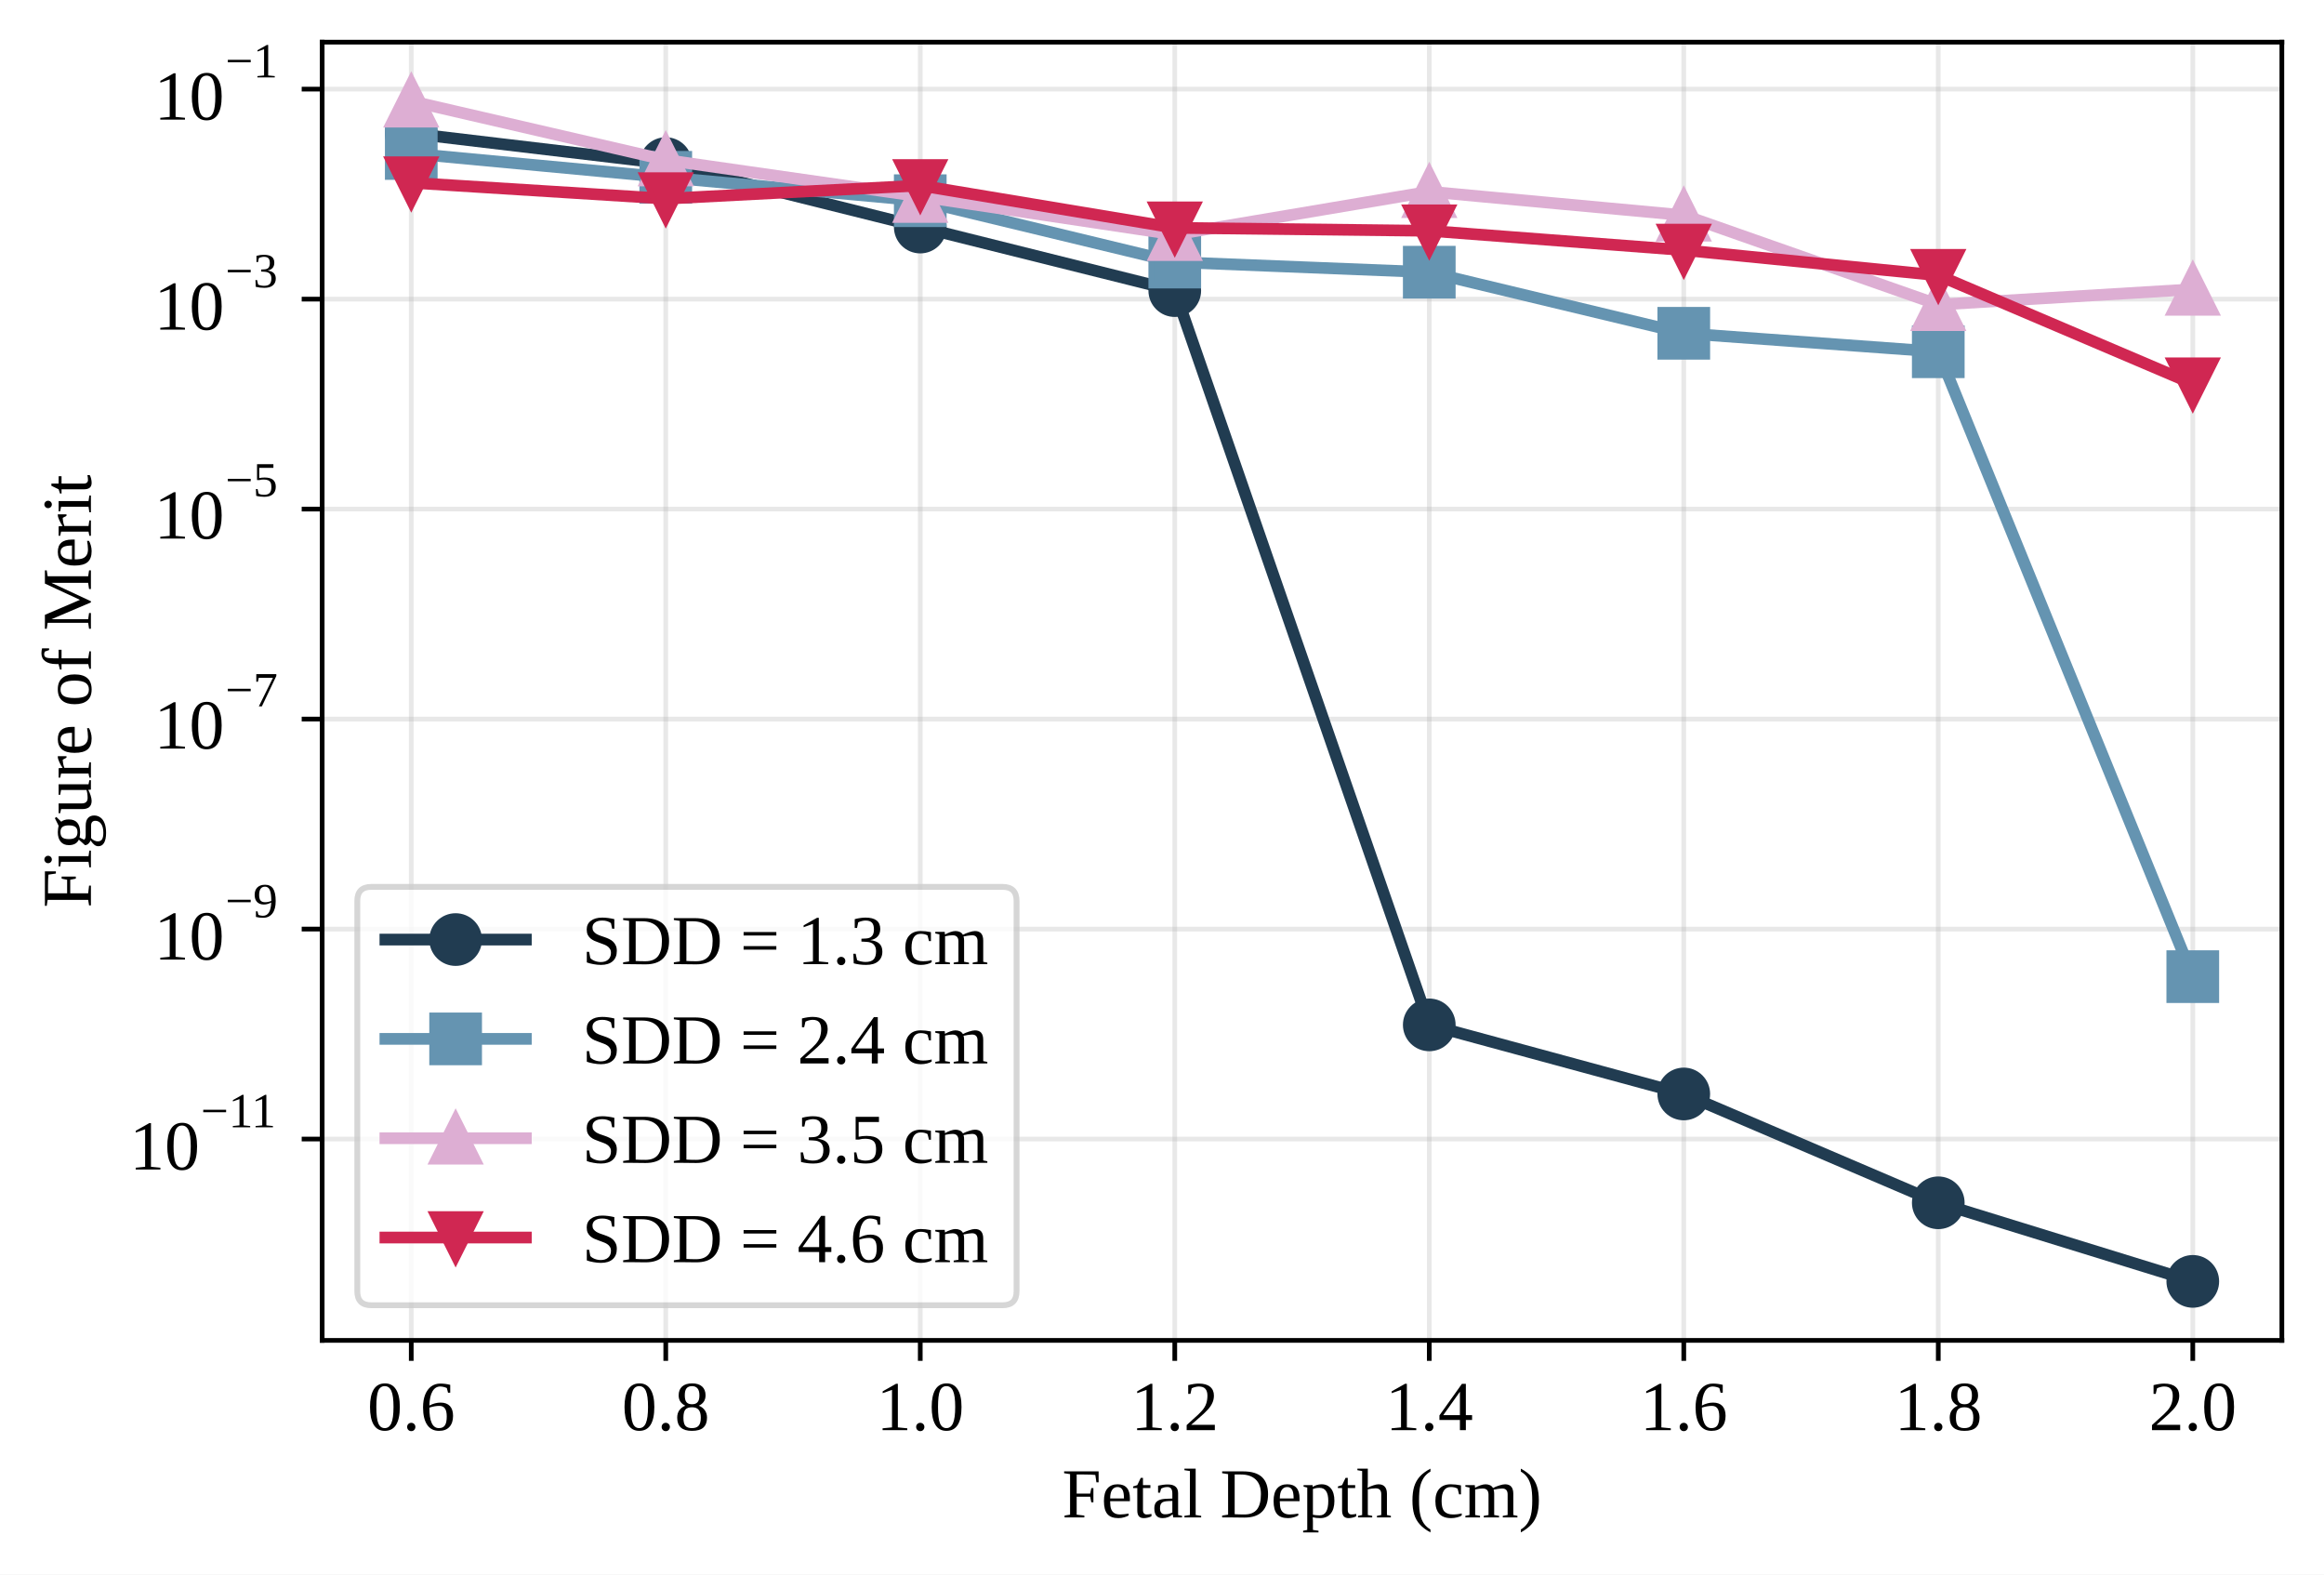
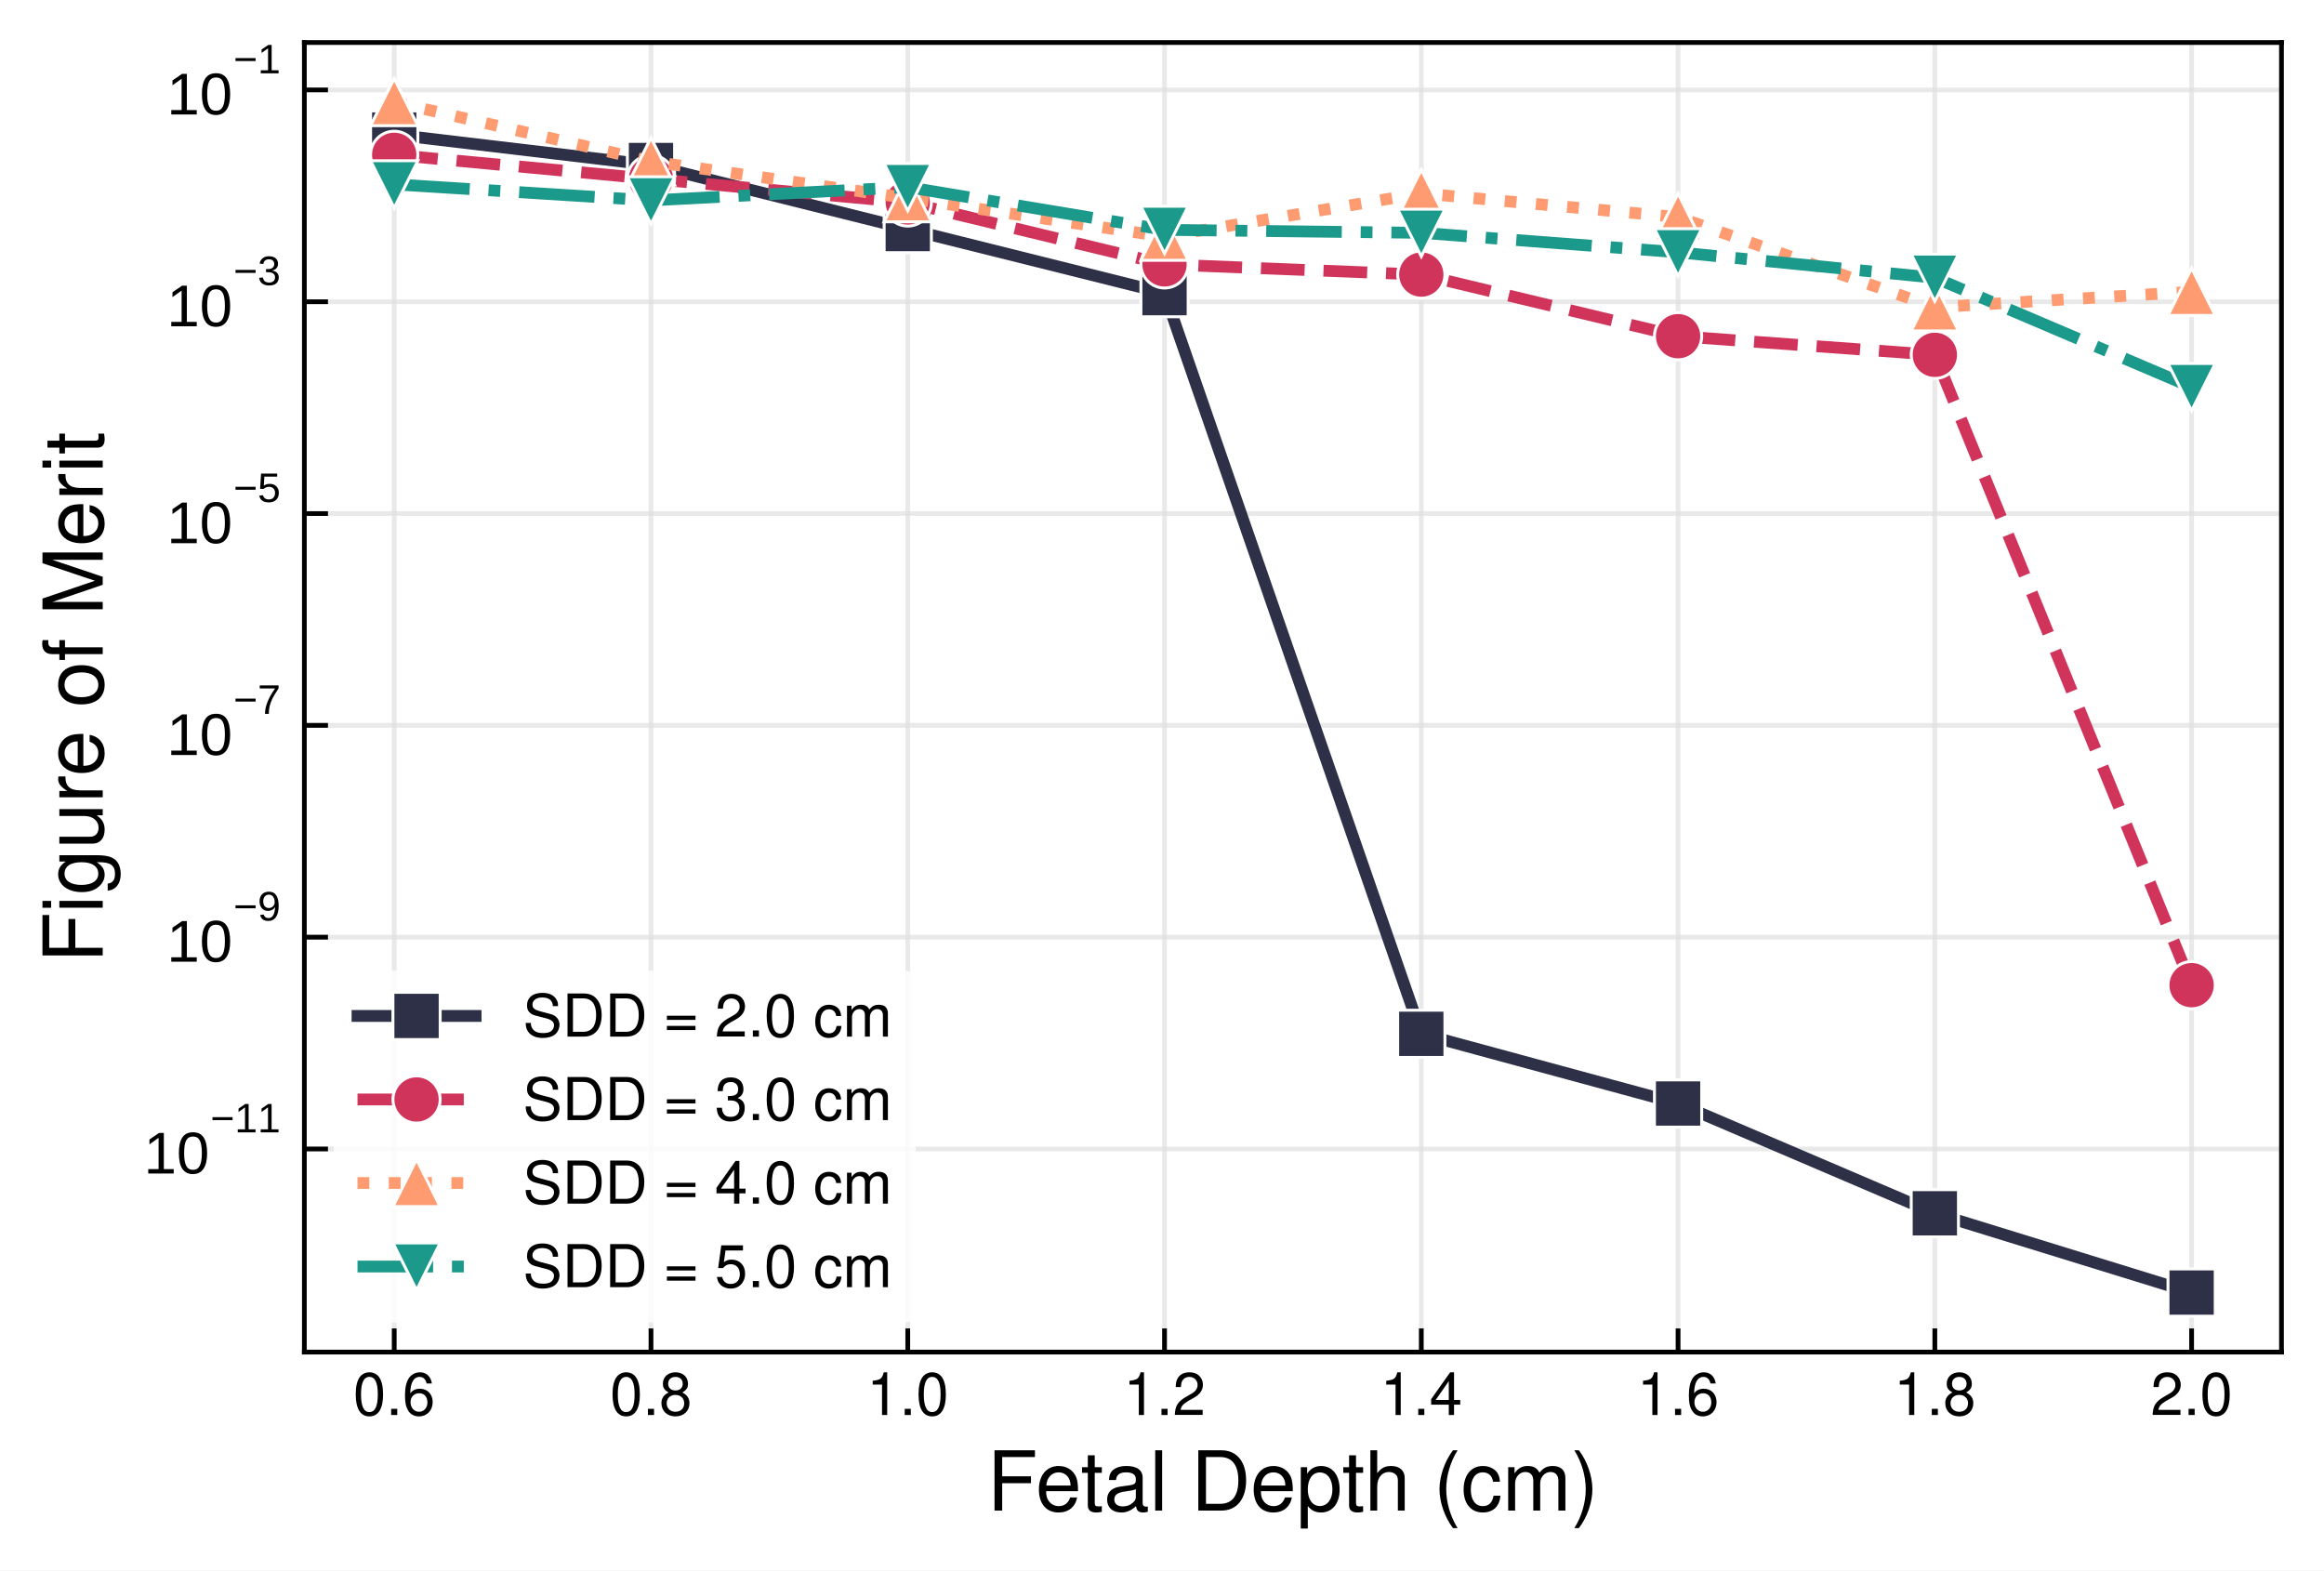
- <svg xmlns="http://www.w3.org/2000/svg" xmlns:xlink="http://www.w3.org/1999/xlink" width="397.042pt" height="268.959pt" viewBox="0 0 397.042 268.959" version="1.1">
+ <svg xmlns="http://www.w3.org/2000/svg" xmlns:xlink="http://www.w3.org/1999/xlink" width="393.538pt" height="265.943pt" viewBox="0 0 393.538 265.943" version="1.1">
  <defs>
    <style type="text/css">*{stroke-linejoin: round; stroke-linecap: butt}</style>
  </defs>
  <g id="figure_1">
    <g id="patch_1">
-       <path d="M 0 268.959  L 397.042 268.959  L 397.042 0  L 0 0  z " style="fill: #ffffff" />
+       <path d="M 0 265.943  L 393.538 265.943  L 393.538 0  L 0 0  z " style="fill: #ffffff" />
    </g>
    <g id="axes_1">
      <g id="patch_2">
-         <path d="M 55.042 228.96  L 389.842 228.96  L 389.842 7.2  L 55.042 7.2  z " style="fill: #ffffff" />
+         <path d="M 51.538 228.96  L 386.338 228.96  L 386.338 7.2  L 51.538 7.2  z " style="fill: #ffffff" />
      </g>
      <g id="matplotlib.axis_1">
        <g id="xtick_1">
          <g id="line2d_1">
-             <path d="M 70.26 228.96  L 70.26 7.2  " clip-path="url(#p969f9a0f66)" style="fill: none; stroke: #b0b0b0; stroke-opacity: 0.3; stroke-width: 0.8; stroke-linecap: square" />
+             <path d="M 66.756 228.96  L 66.756 7.2  " clip-path="url(#pfa3f3ec416)" style="fill: none; stroke: #e0e0e0; stroke-opacity: 0.7; stroke-width: 0.8; stroke-linecap: square" />
          </g>
          <g id="line2d_2">
            <defs>
-               <path id="mb016e4cf4a" d="M 0 0  L 0 3.5  " style="stroke: #000000; stroke-width: 0.8" />
+               <path id="mda65faa83a" d="M 0 0  L 0 -4  " style="stroke: #000000; stroke-width: 0.8" />
            </defs>
            <g>
-               <use xlink:href="#mb016e4cf4a" x="70.26" y="228.96" style="stroke: #000000; stroke-width: 0.8" />
+               <use xlink:href="#mda65faa83a" x="66.756" y="228.96" style="stroke: #000000; stroke-width: 0.8" />
            </g>
          </g>
          <g id="text_1">
-             <text style="font: 12px 'Times New Roman', 'Times', serif; text-anchor: middle" x="70.26" y="244.292" transform="rotate(-0 70.26006 244.2925)">0.6</text>
+             <text style="font-size: 10px; font-family: 'Helvetica', 'Arial', sans-serif; text-anchor: middle" x="66.756" y="239.618" transform="rotate(-0 66.75631 239.6178)">0.6</text>
          </g>
        </g>
        <g id="xtick_2">
          <g id="line2d_3">
-             <path d="M 113.741 228.96  L 113.741 7.2  " clip-path="url(#p969f9a0f66)" style="fill: none; stroke: #b0b0b0; stroke-opacity: 0.3; stroke-width: 0.8; stroke-linecap: square" />
+             <path d="M 110.237 228.96  L 110.237 7.2  " clip-path="url(#pfa3f3ec416)" style="fill: none; stroke: #e0e0e0; stroke-opacity: 0.7; stroke-width: 0.8; stroke-linecap: square" />
          </g>
          <g id="line2d_4">
            <g>
-               <use xlink:href="#mb016e4cf4a" x="113.741" y="228.96" style="stroke: #000000; stroke-width: 0.8" />
+               <use xlink:href="#mda65faa83a" x="110.237" y="228.96" style="stroke: #000000; stroke-width: 0.8" />
            </g>
          </g>
          <g id="text_2">
-             <text style="font: 12px 'Times New Roman', 'Times', serif; text-anchor: middle" x="113.741" y="244.292" transform="rotate(-0 113.7406 244.2925)">0.8</text>
+             <text style="font-size: 10px; font-family: 'Helvetica', 'Arial', sans-serif; text-anchor: middle" x="110.237" y="239.618" transform="rotate(-0 110.2368 239.6178)">0.8</text>
          </g>
        </g>
        <g id="xtick_3">
          <g id="line2d_5">
-             <path d="M 157.221 228.96  L 157.221 7.2  " clip-path="url(#p969f9a0f66)" style="fill: none; stroke: #b0b0b0; stroke-opacity: 0.3; stroke-width: 0.8; stroke-linecap: square" />
+             <path d="M 153.717 228.96  L 153.717 7.2  " clip-path="url(#pfa3f3ec416)" style="fill: none; stroke: #e0e0e0; stroke-opacity: 0.7; stroke-width: 0.8; stroke-linecap: square" />
          </g>
          <g id="line2d_6">
            <g>
-               <use xlink:href="#mb016e4cf4a" x="157.221" y="228.96" style="stroke: #000000; stroke-width: 0.8" />
+               <use xlink:href="#mda65faa83a" x="153.717" y="228.96" style="stroke: #000000; stroke-width: 0.8" />
            </g>
          </g>
          <g id="text_3">
-             <text style="font: 12px 'Times New Roman', 'Times', serif; text-anchor: middle" x="157.221" y="244.292" transform="rotate(-0 157.2211 244.2925)">1.0</text>
+             <text style="font-size: 10px; font-family: 'Helvetica', 'Arial', sans-serif; text-anchor: middle" x="153.717" y="239.618" transform="rotate(-0 153.7173 239.6178)">1.0</text>
          </g>
        </g>
        <g id="xtick_4">
          <g id="line2d_7">
-             <path d="M 200.702 228.96  L 200.702 7.2  " clip-path="url(#p969f9a0f66)" style="fill: none; stroke: #b0b0b0; stroke-opacity: 0.3; stroke-width: 0.8; stroke-linecap: square" />
+             <path d="M 197.198 228.96  L 197.198 7.2  " clip-path="url(#pfa3f3ec416)" style="fill: none; stroke: #e0e0e0; stroke-opacity: 0.7; stroke-width: 0.8; stroke-linecap: square" />
          </g>
          <g id="line2d_8">
            <g>
-               <use xlink:href="#mb016e4cf4a" x="200.702" y="228.96" style="stroke: #000000; stroke-width: 0.8" />
+               <use xlink:href="#mda65faa83a" x="197.198" y="228.96" style="stroke: #000000; stroke-width: 0.8" />
            </g>
          </g>
          <g id="text_4">
-             <text style="font: 12px 'Times New Roman', 'Times', serif; text-anchor: middle" x="200.702" y="244.292" transform="rotate(-0 200.7016 244.2925)">1.2</text>
+             <text style="font-size: 10px; font-family: 'Helvetica', 'Arial', sans-serif; text-anchor: middle" x="197.198" y="239.618" transform="rotate(-0 197.1979 239.6178)">1.2</text>
          </g>
        </g>
        <g id="xtick_5">
          <g id="line2d_9">
-             <path d="M 244.182 228.96  L 244.182 7.2  " clip-path="url(#p969f9a0f66)" style="fill: none; stroke: #b0b0b0; stroke-opacity: 0.3; stroke-width: 0.8; stroke-linecap: square" />
+             <path d="M 240.678 228.96  L 240.678 7.2  " clip-path="url(#pfa3f3ec416)" style="fill: none; stroke: #e0e0e0; stroke-opacity: 0.7; stroke-width: 0.8; stroke-linecap: square" />
          </g>
          <g id="line2d_10">
            <g>
-               <use xlink:href="#mb016e4cf4a" x="244.182" y="228.96" style="stroke: #000000; stroke-width: 0.8" />
+               <use xlink:href="#mda65faa83a" x="240.678" y="228.96" style="stroke: #000000; stroke-width: 0.8" />
            </g>
          </g>
          <g id="text_5">
-             <text style="font: 12px 'Times New Roman', 'Times', serif; text-anchor: middle" x="244.182" y="244.292" transform="rotate(-0 244.1821 244.2925)">1.4</text>
+             <text style="font-size: 10px; font-family: 'Helvetica', 'Arial', sans-serif; text-anchor: middle" x="240.678" y="239.618" transform="rotate(-0 240.6784 239.6178)">1.4</text>
          </g>
        </g>
        <g id="xtick_6">
          <g id="line2d_11">
-             <path d="M 287.663 228.96  L 287.663 7.2  " clip-path="url(#p969f9a0f66)" style="fill: none; stroke: #b0b0b0; stroke-opacity: 0.3; stroke-width: 0.8; stroke-linecap: square" />
+             <path d="M 284.159 228.96  L 284.159 7.2  " clip-path="url(#pfa3f3ec416)" style="fill: none; stroke: #e0e0e0; stroke-opacity: 0.7; stroke-width: 0.8; stroke-linecap: square" />
          </g>
          <g id="line2d_12">
            <g>
-               <use xlink:href="#mb016e4cf4a" x="287.663" y="228.96" style="stroke: #000000; stroke-width: 0.8" />
+               <use xlink:href="#mda65faa83a" x="284.159" y="228.96" style="stroke: #000000; stroke-width: 0.8" />
            </g>
          </g>
          <g id="text_6">
-             <text style="font: 12px 'Times New Roman', 'Times', serif; text-anchor: middle" x="287.663" y="244.292" transform="rotate(-0 287.6627 244.2925)">1.6</text>
+             <text style="font-size: 10px; font-family: 'Helvetica', 'Arial', sans-serif; text-anchor: middle" x="284.159" y="239.618" transform="rotate(-0 284.1589 239.6178)">1.6</text>
          </g>
        </g>
        <g id="xtick_7">
          <g id="line2d_13">
-             <path d="M 331.143 228.96  L 331.143 7.2  " clip-path="url(#p969f9a0f66)" style="fill: none; stroke: #b0b0b0; stroke-opacity: 0.3; stroke-width: 0.8; stroke-linecap: square" />
+             <path d="M 327.639 228.96  L 327.639 7.2  " clip-path="url(#pfa3f3ec416)" style="fill: none; stroke: #e0e0e0; stroke-opacity: 0.7; stroke-width: 0.8; stroke-linecap: square" />
          </g>
          <g id="line2d_14">
            <g>
-               <use xlink:href="#mb016e4cf4a" x="331.143" y="228.96" style="stroke: #000000; stroke-width: 0.8" />
+               <use xlink:href="#mda65faa83a" x="327.639" y="228.96" style="stroke: #000000; stroke-width: 0.8" />
            </g>
          </g>
          <g id="text_7">
-             <text style="font: 12px 'Times New Roman', 'Times', serif; text-anchor: middle" x="331.143" y="244.292" transform="rotate(-0 331.1432 244.2925)">1.8</text>
+             <text style="font-size: 10px; font-family: 'Helvetica', 'Arial', sans-serif; text-anchor: middle" x="327.639" y="239.618" transform="rotate(-0 327.6394 239.6178)">1.8</text>
          </g>
        </g>
        <g id="xtick_8">
          <g id="line2d_15">
-             <path d="M 374.624 228.96  L 374.624 7.2  " clip-path="url(#p969f9a0f66)" style="fill: none; stroke: #b0b0b0; stroke-opacity: 0.3; stroke-width: 0.8; stroke-linecap: square" />
+             <path d="M 371.12 228.96  L 371.12 7.2  " clip-path="url(#pfa3f3ec416)" style="fill: none; stroke: #e0e0e0; stroke-opacity: 0.7; stroke-width: 0.8; stroke-linecap: square" />
          </g>
          <g id="line2d_16">
            <g>
-               <use xlink:href="#mb016e4cf4a" x="374.624" y="228.96" style="stroke: #000000; stroke-width: 0.8" />
+               <use xlink:href="#mda65faa83a" x="371.12" y="228.96" style="stroke: #000000; stroke-width: 0.8" />
            </g>
          </g>
          <g id="text_8">
-             <text style="font: 12px 'Times New Roman', 'Times', serif; text-anchor: middle" x="374.624" y="244.292" transform="rotate(-0 374.6237 244.2925)">2.0</text>
+             <text style="font-size: 10px; font-family: 'Helvetica', 'Arial', sans-serif; text-anchor: middle" x="371.12" y="239.618" transform="rotate(-0 371.1199 239.6178)">2.0</text>
          </g>
        </g>
        <g id="text_9">
-           <text style="font: 12px 'Times New Roman', 'Times', serif; text-anchor: middle" x="222.442" y="259.192" transform="rotate(-0 222.4419 259.1919)">Fetal Depth (cm)</text>
+           <text style="font-size: 14px; font-family: 'Helvetica', 'Arial', sans-serif; text-anchor: middle" x="218.938" y="255.797" transform="rotate(-0 218.9381 255.7969)">Fetal Depth (cm)</text>
        </g>
      </g>
      <g id="matplotlib.axis_2">
        <g id="ytick_1">
          <g id="line2d_17">
-             <path d="M 55.042 194.568  L 389.842 194.568  " clip-path="url(#p969f9a0f66)" style="fill: none; stroke: #b0b0b0; stroke-opacity: 0.3; stroke-width: 0.8; stroke-linecap: square" />
+             <path d="M 51.538 194.568  L 386.338 194.568  " clip-path="url(#pfa3f3ec416)" style="fill: none; stroke: #e0e0e0; stroke-opacity: 0.7; stroke-width: 0.8; stroke-linecap: square" />
          </g>
          <g id="line2d_18">
            <defs>
-               <path id="m7718097df9" d="M 0 0  L -3.5 0  " style="stroke: #000000; stroke-width: 0.8" />
+               <path id="m0f5ab9239b" d="M 0 0  L 4 0  " style="stroke: #000000; stroke-width: 0.8" />
            </defs>
            <g>
-               <use xlink:href="#m7718097df9" x="55.042" y="194.568" style="stroke: #000000; stroke-width: 0.8" />
+               <use xlink:href="#m0f5ab9239b" x="51.538" y="194.568" style="stroke: #000000; stroke-width: 0.8" />
            </g>
          </g>
          <g id="text_10">
-             <g transform="translate(22.12187 199.885)">
-               <text>
-                 <tspan style="font: 12px 'Times New Roman'" x="0 6" y="-0.11">10</tspan>
-                 <tspan style="font: 8.4px 'Times New Roman'" x="12.18 16.918 21.118" y="-7.323">−11</tspan>
+             <g transform="translate(24.33813 199.7247)">
+               <text>
+                 <tspan x="0" y="-0.999" style="font-size: 10px; font-family: 'Arial'">1</tspan>
+                 <tspan x="5.562" y="-0.999" style="font-size: 10px; font-family: 'Arial'">0</tspan>
+                 <tspan x="11.297" y="-7.969" style="font-size: 7px; font-family: 'Arial'">−</tspan>
+                 <tspan x="15.385" y="-7.969" style="font-size: 7px; font-family: 'Arial'">1</tspan>
+                 <tspan x="19.278" y="-7.969" style="font-size: 7px; font-family: 'Arial'">1</tspan>
              </text>
            </g>
          </g>
        </g>
        <g id="ytick_2">
          <g id="line2d_19">
-             <path d="M 55.042 158.7  L 389.842 158.7  " clip-path="url(#p969f9a0f66)" style="fill: none; stroke: #b0b0b0; stroke-opacity: 0.3; stroke-width: 0.8; stroke-linecap: square" />
+             <path d="M 51.538 158.7  L 386.338 158.7  " clip-path="url(#pfa3f3ec416)" style="fill: none; stroke: #e0e0e0; stroke-opacity: 0.7; stroke-width: 0.8; stroke-linecap: square" />
          </g>
          <g id="line2d_20">
            <g>
-               <use xlink:href="#m7718097df9" x="55.042" y="158.7" style="stroke: #000000; stroke-width: 0.8" />
+               <use xlink:href="#m0f5ab9239b" x="51.538" y="158.7" style="stroke: #000000; stroke-width: 0.8" />
            </g>
          </g>
          <g id="text_11">
-             <g transform="translate(26.32187 164.0169)">
-               <text>
-                 <tspan style="font: 12px 'Times New Roman'" x="0 6" y="-0.11">10</tspan>
-                 <tspan style="font: 8.4px 'Times New Roman'" x="12.18 16.918" y="-7.323">−9</tspan>
+             <g transform="translate(28.23813 163.8566)">
+               <text>
+                 <tspan x="0" y="-0.999" style="font-size: 10px; font-family: 'Arial'">1</tspan>
+                 <tspan x="5.562" y="-0.999" style="font-size: 10px; font-family: 'Arial'">0</tspan>
+                 <tspan x="11.297" y="-7.969" style="font-size: 7px; font-family: 'Arial'">−</tspan>
+                 <tspan x="15.385" y="-7.969" style="font-size: 7px; font-family: 'Arial'">9</tspan>
              </text>
            </g>
          </g>
        </g>
        <g id="ytick_3">
          <g id="line2d_21">
-             <path d="M 55.042 122.832  L 389.842 122.832  " clip-path="url(#p969f9a0f66)" style="fill: none; stroke: #b0b0b0; stroke-opacity: 0.3; stroke-width: 0.8; stroke-linecap: square" />
+             <path d="M 51.538 122.832  L 386.338 122.832  " clip-path="url(#pfa3f3ec416)" style="fill: none; stroke: #e0e0e0; stroke-opacity: 0.7; stroke-width: 0.8; stroke-linecap: square" />
          </g>
          <g id="line2d_22">
            <g>
-               <use xlink:href="#m7718097df9" x="55.042" y="122.832" style="stroke: #000000; stroke-width: 0.8" />
+               <use xlink:href="#m0f5ab9239b" x="51.538" y="122.832" style="stroke: #000000; stroke-width: 0.8" />
            </g>
          </g>
          <g id="text_12">
-             <g transform="translate(26.32187 128.0888)">
-               <text>
-                 <tspan style="font: 12px 'Times New Roman'" x="0 6" y="-0.219">10</tspan>
-                 <tspan style="font: 8.4px 'Times New Roman'" x="12.18 16.918" y="-7.433">−7</tspan>
+             <g transform="translate(28.23813 127.9385)">
+               <text>
+                 <tspan x="0" y="-0.087" style="font-size: 10px; font-family: 'Arial'">1</tspan>
+                 <tspan x="5.562" y="-0.087" style="font-size: 10px; font-family: 'Arial'">0</tspan>
+                 <tspan x="11.297" y="-7.056" style="font-size: 7px; font-family: 'Arial'">−</tspan>
+                 <tspan x="15.385" y="-7.056" style="font-size: 7px; font-family: 'Arial'">7</tspan>
              </text>
            </g>
          </g>
        </g>
        <g id="ytick_4">
          <g id="line2d_23">
-             <path d="M 55.042 86.964  L 389.842 86.964  " clip-path="url(#p969f9a0f66)" style="fill: none; stroke: #b0b0b0; stroke-opacity: 0.3; stroke-width: 0.8; stroke-linecap: square" />
+             <path d="M 51.538 86.964  L 386.338 86.964  " clip-path="url(#pfa3f3ec416)" style="fill: none; stroke: #e0e0e0; stroke-opacity: 0.7; stroke-width: 0.8; stroke-linecap: square" />
          </g>
          <g id="line2d_24">
            <g>
-               <use xlink:href="#m7718097df9" x="55.042" y="86.964" style="stroke: #000000; stroke-width: 0.8" />
+               <use xlink:href="#m0f5ab9239b" x="51.538" y="86.964" style="stroke: #000000; stroke-width: 0.8" />
            </g>
          </g>
          <g id="text_13">
-             <g transform="translate(26.32187 92.22075)">
-               <text>
-                 <tspan style="font: 12px 'Times New Roman'" x="0 6" y="-0.219">10</tspan>
-                 <tspan style="font: 8.4px 'Times New Roman'" x="12.18 16.918" y="-7.433">−5</tspan>
+             <g transform="translate(28.23813 92.07044)">
+               <text>
+                 <tspan x="0" y="-0.087" style="font-size: 10px; font-family: 'Arial'">1</tspan>
+                 <tspan x="5.562" y="-0.087" style="font-size: 10px; font-family: 'Arial'">0</tspan>
+                 <tspan x="11.297" y="-7.056" style="font-size: 7px; font-family: 'Arial'">−</tspan>
+                 <tspan x="15.385" y="-7.056" style="font-size: 7px; font-family: 'Arial'">5</tspan>
              </text>
            </g>
          </g>
        </g>
        <g id="ytick_5">
          <g id="line2d_25">
-             <path d="M 55.042 51.096  L 389.842 51.096  " clip-path="url(#p969f9a0f66)" style="fill: none; stroke: #b0b0b0; stroke-opacity: 0.3; stroke-width: 0.8; stroke-linecap: square" />
+             <path d="M 51.538 51.096  L 386.338 51.096  " clip-path="url(#pfa3f3ec416)" style="fill: none; stroke: #e0e0e0; stroke-opacity: 0.7; stroke-width: 0.8; stroke-linecap: square" />
          </g>
          <g id="line2d_26">
            <g>
-               <use xlink:href="#m7718097df9" x="55.042" y="51.096" style="stroke: #000000; stroke-width: 0.8" />
+               <use xlink:href="#m0f5ab9239b" x="51.538" y="51.096" style="stroke: #000000; stroke-width: 0.8" />
            </g>
          </g>
          <g id="text_14">
-             <g transform="translate(26.32187 56.41268)">
-               <text>
-                 <tspan style="font: 12px 'Times New Roman'" x="0 6" y="-0.11">10</tspan>
-                 <tspan style="font: 8.4px 'Times New Roman'" x="12.18 16.918" y="-7.323">−3</tspan>
+             <g transform="translate(28.23813 56.25236)">
+               <text>
+                 <tspan x="0" y="-0.999" style="font-size: 10px; font-family: 'Arial'">1</tspan>
+                 <tspan x="5.562" y="-0.999" style="font-size: 10px; font-family: 'Arial'">0</tspan>
+                 <tspan x="11.297" y="-7.969" style="font-size: 7px; font-family: 'Arial'">−</tspan>
+                 <tspan x="15.385" y="-7.969" style="font-size: 7px; font-family: 'Arial'">3</tspan>
              </text>
            </g>
          </g>
        </g>
        <g id="ytick_6">
          <g id="line2d_27">
-             <path d="M 55.042 15.228  L 389.842 15.228  " clip-path="url(#p969f9a0f66)" style="fill: none; stroke: #b0b0b0; stroke-opacity: 0.3; stroke-width: 0.8; stroke-linecap: square" />
+             <path d="M 51.538 15.228  L 386.338 15.228  " clip-path="url(#pfa3f3ec416)" style="fill: none; stroke: #e0e0e0; stroke-opacity: 0.7; stroke-width: 0.8; stroke-linecap: square" />
          </g>
          <g id="line2d_28">
            <g>
-               <use xlink:href="#m7718097df9" x="55.042" y="15.228" style="stroke: #000000; stroke-width: 0.8" />
+               <use xlink:href="#m0f5ab9239b" x="51.538" y="15.228" style="stroke: #000000; stroke-width: 0.8" />
            </g>
          </g>
          <g id="text_15">
-             <g transform="translate(26.32187 20.5446)">
-               <text>
-                 <tspan style="font: 12px 'Times New Roman'" x="0 6" y="-0.11">10</tspan>
-                 <tspan style="font: 8.4px 'Times New Roman'" x="12.18 16.918" y="-7.323">−1</tspan>
+             <g transform="translate(28.23813 20.38429)">
+               <text>
+                 <tspan x="0" y="-0.999" style="font-size: 10px; font-family: 'Arial'">1</tspan>
+                 <tspan x="5.562" y="-0.999" style="font-size: 10px; font-family: 'Arial'">0</tspan>
+                 <tspan x="11.297" y="-7.969" style="font-size: 7px; font-family: 'Arial'">−</tspan>
+                 <tspan x="15.385" y="-7.969" style="font-size: 7px; font-family: 'Arial'">1</tspan>
              </text>
            </g>
          </g>
        </g>
        <g id="text_16">
-           <text style="font: 12px 'Times New Roman', 'Times', serif; text-anchor: middle" x="15.533" y="118.08" transform="rotate(-90 15.5325 118.08)">Figure of Merit</text>
+           <text style="font-size: 14px; font-family: 'Helvetica', 'Arial', sans-serif; text-anchor: middle" x="17.392" y="118.08" transform="rotate(-90 17.39156 118.08)">Figure of Merit</text>
        </g>
      </g>
      <g id="line2d_29">
-         <path d="M 70.26 22.783  L 113.741 27.944  L 157.221 38.786  L 200.702 49.641  L 244.182 175.067  L 287.663 186.867  L 331.143 205.458  L 374.624 218.88  " clip-path="url(#p969f9a0f66)" style="fill: none; stroke: #213c51; stroke-width: 2; stroke-linecap: square" />
+         <path d="M 66.756 22.783  L 110.237 27.944  L 153.717 38.786  L 197.198 49.641  L 240.678 175.067  L 284.159 186.867  L 327.639 205.458  L 371.12 218.88  " clip-path="url(#pfa3f3ec416)" style="fill: none; stroke: #2d3047; stroke-width: 2; stroke-linecap: square" />
        <defs>
-           <path id="m655358a8ea" d="M 0 4  C 1.061 4 2.078 3.579 2.828 2.828  C 3.579 2.078 4 1.061 4 0  C 4 -1.061 3.579 -2.078 2.828 -2.828  C 2.078 -3.579 1.061 -4 0 -4  C -1.061 -4 -2.078 -3.579 -2.828 -2.828  C -3.579 -2.078 -4 -1.061 -4 0  C -4 1.061 -3.579 2.078 -2.828 2.828  C -2.078 3.579 -1.061 4 0 4  z " style="stroke: #213c51" />
+           <path id="m61223ae7d2" d="M -4 4  L 4 4  L 4 -4  L -4 -4  z " style="stroke: #ffffff; stroke-width: 0.5; stroke-linejoin: miter" />
        </defs>
-         <g clip-path="url(#p969f9a0f66)">
-           <use xlink:href="#m655358a8ea" x="70.26" y="22.783" style="fill: #213c51; stroke: #213c51" />
-           <use xlink:href="#m655358a8ea" x="113.741" y="27.944" style="fill: #213c51; stroke: #213c51" />
-           <use xlink:href="#m655358a8ea" x="157.221" y="38.786" style="fill: #213c51; stroke: #213c51" />
-           <use xlink:href="#m655358a8ea" x="200.702" y="49.641" style="fill: #213c51; stroke: #213c51" />
-           <use xlink:href="#m655358a8ea" x="244.182" y="175.067" style="fill: #213c51; stroke: #213c51" />
-           <use xlink:href="#m655358a8ea" x="287.663" y="186.867" style="fill: #213c51; stroke: #213c51" />
-           <use xlink:href="#m655358a8ea" x="331.143" y="205.458" style="fill: #213c51; stroke: #213c51" />
-           <use xlink:href="#m655358a8ea" x="374.624" y="218.88" style="fill: #213c51; stroke: #213c51" />
+         <g clip-path="url(#pfa3f3ec416)">
+           <use xlink:href="#m61223ae7d2" x="66.756" y="22.783" style="fill: #2d3047; stroke: #ffffff; stroke-width: 0.5; stroke-linejoin: miter" />
+           <use xlink:href="#m61223ae7d2" x="110.237" y="27.944" style="fill: #2d3047; stroke: #ffffff; stroke-width: 0.5; stroke-linejoin: miter" />
+           <use xlink:href="#m61223ae7d2" x="153.717" y="38.786" style="fill: #2d3047; stroke: #ffffff; stroke-width: 0.5; stroke-linejoin: miter" />
+           <use xlink:href="#m61223ae7d2" x="197.198" y="49.641" style="fill: #2d3047; stroke: #ffffff; stroke-width: 0.5; stroke-linejoin: miter" />
+           <use xlink:href="#m61223ae7d2" x="240.678" y="175.067" style="fill: #2d3047; stroke: #ffffff; stroke-width: 0.5; stroke-linejoin: miter" />
+           <use xlink:href="#m61223ae7d2" x="284.159" y="186.867" style="fill: #2d3047; stroke: #ffffff; stroke-width: 0.5; stroke-linejoin: miter" />
+           <use xlink:href="#m61223ae7d2" x="327.639" y="205.458" style="fill: #2d3047; stroke: #ffffff; stroke-width: 0.5; stroke-linejoin: miter" />
+           <use xlink:href="#m61223ae7d2" x="371.12" y="218.88" style="fill: #2d3047; stroke: #ffffff; stroke-width: 0.5; stroke-linejoin: miter" />
        </g>
      </g>
      <g id="line2d_30">
-         <path d="M 70.26 26.22  L 113.741 30.288  L 157.221 34.283  L 200.702 44.771  L 244.182 46.498  L 287.663 56.931  L 331.143 60.085  L 374.624 166.827  " clip-path="url(#p969f9a0f66)" style="fill: none; stroke: #6594b1; stroke-width: 2; stroke-linecap: square" />
+         <path d="M 66.756 26.22  L 110.237 30.288  L 153.717 34.283  L 197.198 44.771  L 240.678 46.498  L 284.159 56.931  L 327.639 60.085  L 371.12 166.827  " clip-path="url(#pfa3f3ec416)" style="fill: none; stroke-dasharray: 7.4,3.2; stroke-dashoffset: 0; stroke: #d1345b; stroke-width: 2" />
        <defs>
-           <path id="mc6331475b1" d="M -4 4  L 4 4  L 4 -4  L -4 -4  z " style="stroke: #6594b1; stroke-linejoin: miter" />
+           <path id="m4236be1171" d="M 0 4  C 1.061 4 2.078 3.579 2.828 2.828  C 3.579 2.078 4 1.061 4 0  C 4 -1.061 3.579 -2.078 2.828 -2.828  C 2.078 -3.579 1.061 -4 0 -4  C -1.061 -4 -2.078 -3.579 -2.828 -2.828  C -3.579 -2.078 -4 -1.061 -4 0  C -4 1.061 -3.579 2.078 -2.828 2.828  C -2.078 3.579 -1.061 4 0 4  z " style="stroke: #ffffff; stroke-width: 0.5" />
        </defs>
-         <g clip-path="url(#p969f9a0f66)">
-           <use xlink:href="#mc6331475b1" x="70.26" y="26.22" style="fill: #6594b1; stroke: #6594b1; stroke-linejoin: miter" />
-           <use xlink:href="#mc6331475b1" x="113.741" y="30.288" style="fill: #6594b1; stroke: #6594b1; stroke-linejoin: miter" />
-           <use xlink:href="#mc6331475b1" x="157.221" y="34.283" style="fill: #6594b1; stroke: #6594b1; stroke-linejoin: miter" />
-           <use xlink:href="#mc6331475b1" x="200.702" y="44.771" style="fill: #6594b1; stroke: #6594b1; stroke-linejoin: miter" />
-           <use xlink:href="#mc6331475b1" x="244.182" y="46.498" style="fill: #6594b1; stroke: #6594b1; stroke-linejoin: miter" />
-           <use xlink:href="#mc6331475b1" x="287.663" y="56.931" style="fill: #6594b1; stroke: #6594b1; stroke-linejoin: miter" />
-           <use xlink:href="#mc6331475b1" x="331.143" y="60.085" style="fill: #6594b1; stroke: #6594b1; stroke-linejoin: miter" />
-           <use xlink:href="#mc6331475b1" x="374.624" y="166.827" style="fill: #6594b1; stroke: #6594b1; stroke-linejoin: miter" />
+         <g clip-path="url(#pfa3f3ec416)">
+           <use xlink:href="#m4236be1171" x="66.756" y="26.22" style="fill: #d1345b; stroke: #ffffff; stroke-width: 0.5" />
+           <use xlink:href="#m4236be1171" x="110.237" y="30.288" style="fill: #d1345b; stroke: #ffffff; stroke-width: 0.5" />
+           <use xlink:href="#m4236be1171" x="153.717" y="34.283" style="fill: #d1345b; stroke: #ffffff; stroke-width: 0.5" />
+           <use xlink:href="#m4236be1171" x="197.198" y="44.771" style="fill: #d1345b; stroke: #ffffff; stroke-width: 0.5" />
+           <use xlink:href="#m4236be1171" x="240.678" y="46.498" style="fill: #d1345b; stroke: #ffffff; stroke-width: 0.5" />
+           <use xlink:href="#m4236be1171" x="284.159" y="56.931" style="fill: #d1345b; stroke: #ffffff; stroke-width: 0.5" />
+           <use xlink:href="#m4236be1171" x="327.639" y="60.085" style="fill: #d1345b; stroke: #ffffff; stroke-width: 0.5" />
+           <use xlink:href="#m4236be1171" x="371.12" y="166.827" style="fill: #d1345b; stroke: #ffffff; stroke-width: 0.5" />
        </g>
      </g>
      <g id="line2d_31">
-         <path d="M 70.26 17.28  L 113.741 27.327  L 157.221 33.559  L 200.702 40.073  L 244.182 32.739  L 287.663 36.764  L 331.143 52.036  L 374.624 49.418  " clip-path="url(#p969f9a0f66)" style="fill: none; stroke: #ddaed3; stroke-width: 2; stroke-linecap: square" />
+         <path d="M 66.756 17.28  L 110.237 27.327  L 153.717 33.559  L 197.198 40.073  L 240.678 32.739  L 284.159 36.764  L 327.639 52.036  L 371.12 49.418  " clip-path="url(#pfa3f3ec416)" style="fill: none; stroke-dasharray: 2,3.3; stroke-dashoffset: 0; stroke: #ff9b71; stroke-width: 2" />
        <defs>
-           <path id="m86c8742902" d="M 0 -4  L -4 4  L 4 4  z " style="stroke: #ddaed3; stroke-linejoin: miter" />
+           <path id="md4d7951794" d="M 0 -4  L -4 4  L 4 4  z " style="stroke: #ffffff; stroke-width: 0.5; stroke-linejoin: miter" />
        </defs>
-         <g clip-path="url(#p969f9a0f66)">
-           <use xlink:href="#m86c8742902" x="70.26" y="17.28" style="fill: #ddaed3; stroke: #ddaed3; stroke-linejoin: miter" />
-           <use xlink:href="#m86c8742902" x="113.741" y="27.327" style="fill: #ddaed3; stroke: #ddaed3; stroke-linejoin: miter" />
-           <use xlink:href="#m86c8742902" x="157.221" y="33.559" style="fill: #ddaed3; stroke: #ddaed3; stroke-linejoin: miter" />
-           <use xlink:href="#m86c8742902" x="200.702" y="40.073" style="fill: #ddaed3; stroke: #ddaed3; stroke-linejoin: miter" />
-           <use xlink:href="#m86c8742902" x="244.182" y="32.739" style="fill: #ddaed3; stroke: #ddaed3; stroke-linejoin: miter" />
-           <use xlink:href="#m86c8742902" x="287.663" y="36.764" style="fill: #ddaed3; stroke: #ddaed3; stroke-linejoin: miter" />
-           <use xlink:href="#m86c8742902" x="331.143" y="52.036" style="fill: #ddaed3; stroke: #ddaed3; stroke-linejoin: miter" />
-           <use xlink:href="#m86c8742902" x="374.624" y="49.418" style="fill: #ddaed3; stroke: #ddaed3; stroke-linejoin: miter" />
+         <g clip-path="url(#pfa3f3ec416)">
+           <use xlink:href="#md4d7951794" x="66.756" y="17.28" style="fill: #ff9b71; stroke: #ffffff; stroke-width: 0.5; stroke-linejoin: miter" />
+           <use xlink:href="#md4d7951794" x="110.237" y="27.327" style="fill: #ff9b71; stroke: #ffffff; stroke-width: 0.5; stroke-linejoin: miter" />
+           <use xlink:href="#md4d7951794" x="153.717" y="33.559" style="fill: #ff9b71; stroke: #ffffff; stroke-width: 0.5; stroke-linejoin: miter" />
+           <use xlink:href="#md4d7951794" x="197.198" y="40.073" style="fill: #ff9b71; stroke: #ffffff; stroke-width: 0.5; stroke-linejoin: miter" />
+           <use xlink:href="#md4d7951794" x="240.678" y="32.739" style="fill: #ff9b71; stroke: #ffffff; stroke-width: 0.5; stroke-linejoin: miter" />
+           <use xlink:href="#md4d7951794" x="284.159" y="36.764" style="fill: #ff9b71; stroke: #ffffff; stroke-width: 0.5; stroke-linejoin: miter" />
+           <use xlink:href="#md4d7951794" x="327.639" y="52.036" style="fill: #ff9b71; stroke: #ffffff; stroke-width: 0.5; stroke-linejoin: miter" />
+           <use xlink:href="#md4d7951794" x="371.12" y="49.418" style="fill: #ff9b71; stroke: #ffffff; stroke-width: 0.5; stroke-linejoin: miter" />
        </g>
      </g>
      <g id="line2d_32">
-         <path d="M 70.26 31.216  L 113.741 33.936  L 157.221 31.687  L 200.702 38.923  L 244.182 39.424  L 287.663 42.727  L 331.143 47.033  L 374.624 65.555  " clip-path="url(#p969f9a0f66)" style="fill: none; stroke: #d02752; stroke-width: 2; stroke-linecap: square" />
+         <path d="M 66.756 31.216  L 110.237 33.936  L 153.717 31.687  L 197.198 38.923  L 240.678 39.424  L 284.159 42.727  L 327.639 47.033  L 371.12 65.555  " clip-path="url(#pfa3f3ec416)" style="fill: none; stroke-dasharray: 12.8,3.2,2,3.2; stroke-dashoffset: 0; stroke: #1b998b; stroke-width: 2" />
        <defs>
-           <path id="me068c7fa43" d="M -0 4  L 4 -4  L -4 -4  z " style="stroke: #d02752; stroke-linejoin: miter" />
+           <path id="m21a50c6573" d="M -0 4  L 4 -4  L -4 -4  z " style="stroke: #ffffff; stroke-width: 0.5; stroke-linejoin: miter" />
        </defs>
-         <g clip-path="url(#p969f9a0f66)">
-           <use xlink:href="#me068c7fa43" x="70.26" y="31.216" style="fill: #d02752; stroke: #d02752; stroke-linejoin: miter" />
-           <use xlink:href="#me068c7fa43" x="113.741" y="33.936" style="fill: #d02752; stroke: #d02752; stroke-linejoin: miter" />
-           <use xlink:href="#me068c7fa43" x="157.221" y="31.687" style="fill: #d02752; stroke: #d02752; stroke-linejoin: miter" />
-           <use xlink:href="#me068c7fa43" x="200.702" y="38.923" style="fill: #d02752; stroke: #d02752; stroke-linejoin: miter" />
-           <use xlink:href="#me068c7fa43" x="244.182" y="39.424" style="fill: #d02752; stroke: #d02752; stroke-linejoin: miter" />
-           <use xlink:href="#me068c7fa43" x="287.663" y="42.727" style="fill: #d02752; stroke: #d02752; stroke-linejoin: miter" />
-           <use xlink:href="#me068c7fa43" x="331.143" y="47.033" style="fill: #d02752; stroke: #d02752; stroke-linejoin: miter" />
-           <use xlink:href="#me068c7fa43" x="374.624" y="65.555" style="fill: #d02752; stroke: #d02752; stroke-linejoin: miter" />
+         <g clip-path="url(#pfa3f3ec416)">
+           <use xlink:href="#m21a50c6573" x="66.756" y="31.216" style="fill: #1b998b; stroke: #ffffff; stroke-width: 0.5; stroke-linejoin: miter" />
+           <use xlink:href="#m21a50c6573" x="110.237" y="33.936" style="fill: #1b998b; stroke: #ffffff; stroke-width: 0.5; stroke-linejoin: miter" />
+           <use xlink:href="#m21a50c6573" x="153.717" y="31.687" style="fill: #1b998b; stroke: #ffffff; stroke-width: 0.5; stroke-linejoin: miter" />
+           <use xlink:href="#m21a50c6573" x="197.198" y="38.923" style="fill: #1b998b; stroke: #ffffff; stroke-width: 0.5; stroke-linejoin: miter" />
+           <use xlink:href="#m21a50c6573" x="240.678" y="39.424" style="fill: #1b998b; stroke: #ffffff; stroke-width: 0.5; stroke-linejoin: miter" />
+           <use xlink:href="#m21a50c6573" x="284.159" y="42.727" style="fill: #1b998b; stroke: #ffffff; stroke-width: 0.5; stroke-linejoin: miter" />
+           <use xlink:href="#m21a50c6573" x="327.639" y="47.033" style="fill: #1b998b; stroke: #ffffff; stroke-width: 0.5; stroke-linejoin: miter" />
+           <use xlink:href="#m21a50c6573" x="371.12" y="65.555" style="fill: #1b998b; stroke: #ffffff; stroke-width: 0.5; stroke-linejoin: miter" />
        </g>
      </g>
      <g id="patch_3">
-         <path d="M 55.042 228.96  L 55.042 7.2  " style="fill: none; stroke: #000000; stroke-width: 0.8; stroke-linejoin: miter; stroke-linecap: square" />
+         <path d="M 51.538 228.96  L 51.538 7.2  " style="fill: none; stroke: #000000; stroke-width: 0.8; stroke-linejoin: miter; stroke-linecap: square" />
      </g>
      <g id="patch_4">
-         <path d="M 389.842 228.96  L 389.842 7.2  " style="fill: none; stroke: #000000; stroke-width: 0.8; stroke-linejoin: miter; stroke-linecap: square" />
+         <path d="M 386.338 228.96  L 386.338 7.2  " style="fill: none; stroke: #000000; stroke-width: 0.8; stroke-linejoin: miter; stroke-linecap: square" />
      </g>
      <g id="patch_5">
-         <path d="M 55.042 228.96  L 389.842 228.96  " style="fill: none; stroke: #000000; stroke-width: 0.8; stroke-linejoin: miter; stroke-linecap: square" />
+         <path d="M 51.538 228.96  L 386.338 228.96  " style="fill: none; stroke: #000000; stroke-width: 0.8; stroke-linejoin: miter; stroke-linecap: square" />
      </g>
      <g id="patch_6">
-         <path d="M 55.042 7.2  L 389.842 7.2  " style="fill: none; stroke: #000000; stroke-width: 0.8; stroke-linejoin: miter; stroke-linecap: square" />
+         <path d="M 51.538 7.2  L 386.338 7.2  " style="fill: none; stroke: #000000; stroke-width: 0.8; stroke-linejoin: miter; stroke-linecap: square" />
      </g>
      <g id="legend_1">
        <g id="patch_7">
-           <path d="M 63.442 222.96  L 171.275 222.96  Q 173.675 222.96 173.675 220.56  L 173.675 153.893  Q 173.675 151.493 171.275 151.493  L 63.442 151.493  Q 61.042 151.493 61.042 153.893  L 61.042 220.56  Q 61.042 222.96 63.442 222.96  z " style="fill: #ffffff; opacity: 0.8; stroke: #cccccc; stroke-linejoin: miter" />
+           <path d="M 58.538 223.96  L 153.057 223.96  Q 155.057 223.96 155.057 221.96  L 155.057 166.379  Q 155.057 164.379 153.057 164.379  L 58.538 164.379  Q 56.538 164.379 56.538 166.379  L 56.538 221.96  Q 56.538 223.96 58.538 223.96  z " style="fill: #ffffff; opacity: 0.8" />
        </g>
        <g id="line2d_33">
-           <path d="M 65.842 160.493  L 77.842 160.493  L 89.842 160.493  " style="fill: none; stroke: #213c51; stroke-width: 2; stroke-linecap: square" />
+           <path d="M 60.538 172.037  L 70.538 172.037  L 80.538 172.037  " style="fill: none; stroke: #2d3047; stroke-width: 2; stroke-linecap: square" />
          <g>
-             <use xlink:href="#m655358a8ea" x="77.842" y="160.493" style="fill: #213c51; stroke: #213c51" />
+             <use xlink:href="#m61223ae7d2" x="70.538" y="172.037" style="fill: #2d3047; stroke: #ffffff; stroke-width: 0.5; stroke-linejoin: miter" />
          </g>
        </g>
        <g id="text_17">
-           <text style="font: 12px 'Times New Roman', 'Times', serif; text-anchor: start" x="99.442" y="164.692" transform="rotate(-0 99.44187 164.6925)">SDD = 1.3 cm</text>
+           <text style="font-size: 10px; font-family: 'Helvetica', 'Arial', sans-serif; text-anchor: start" x="88.538" y="175.537" transform="rotate(-0 88.53812 175.5366)">SDD = 2.0 cm</text>
        </g>
        <g id="line2d_34">
-           <path d="M 65.842 177.459  L 77.842 177.459  L 89.842 177.459  " style="fill: none; stroke: #6594b1; stroke-width: 2; stroke-linecap: square" />
+           <path d="M 60.538 186.182  L 70.538 186.182  L 80.538 186.182  " style="fill: none; stroke-dasharray: 7.4,3.2; stroke-dashoffset: 0; stroke: #d1345b; stroke-width: 2" />
          <g>
-             <use xlink:href="#mc6331475b1" x="77.842" y="177.459" style="fill: #6594b1; stroke: #6594b1; stroke-linejoin: miter" />
+             <use xlink:href="#m4236be1171" x="70.538" y="186.182" style="fill: #d1345b; stroke: #ffffff; stroke-width: 0.5" />
          </g>
        </g>
        <g id="text_18">
-           <text style="font: 12px 'Times New Roman', 'Times', serif; text-anchor: start" x="99.442" y="181.659" transform="rotate(-0 99.44187 181.6594)">SDD = 2.4 cm</text>
+           <text style="font-size: 10px; font-family: 'Helvetica', 'Arial', sans-serif; text-anchor: start" x="88.538" y="189.682" transform="rotate(-0 88.53812 189.6819)">SDD = 3.0 cm</text>
        </g>
        <g id="line2d_35">
-           <path d="M 65.842 194.426  L 77.842 194.426  L 89.842 194.426  " style="fill: none; stroke: #ddaed3; stroke-width: 2; stroke-linecap: square" />
+           <path d="M 60.538 200.327  L 70.538 200.327  L 80.538 200.327  " style="fill: none; stroke-dasharray: 2,3.3; stroke-dashoffset: 0; stroke: #ff9b71; stroke-width: 2" />
          <g>
-             <use xlink:href="#m86c8742902" x="77.842" y="194.426" style="fill: #ddaed3; stroke: #ddaed3; stroke-linejoin: miter" />
+             <use xlink:href="#md4d7951794" x="70.538" y="200.327" style="fill: #ff9b71; stroke: #ffffff; stroke-width: 0.5; stroke-linejoin: miter" />
          </g>
        </g>
        <g id="text_19">
-           <text style="font: 12px 'Times New Roman', 'Times', serif; text-anchor: start" x="99.442" y="198.626" transform="rotate(-0 99.44187 198.6262)">SDD = 3.5 cm</text>
+           <text style="font-size: 10px; font-family: 'Helvetica', 'Arial', sans-serif; text-anchor: start" x="88.538" y="203.827" transform="rotate(-0 88.53812 203.8272)">SDD = 4.0 cm</text>
        </g>
        <g id="line2d_36">
-           <path d="M 65.842 211.393  L 77.842 211.393  L 89.842 211.393  " style="fill: none; stroke: #d02752; stroke-width: 2; stroke-linecap: square" />
+           <path d="M 60.538 214.472  L 70.538 214.472  L 80.538 214.472  " style="fill: none; stroke-dasharray: 12.8,3.2,2,3.2; stroke-dashoffset: 0; stroke: #1b998b; stroke-width: 2" />
          <g>
-             <use xlink:href="#me068c7fa43" x="77.842" y="211.393" style="fill: #d02752; stroke: #d02752; stroke-linejoin: miter" />
+             <use xlink:href="#m21a50c6573" x="70.538" y="214.472" style="fill: #1b998b; stroke: #ffffff; stroke-width: 0.5; stroke-linejoin: miter" />
          </g>
        </g>
        <g id="text_20">
-           <text style="font: 12px 'Times New Roman', 'Times', serif; text-anchor: start" x="99.442" y="215.593" transform="rotate(-0 99.44187 215.5931)">SDD = 4.6 cm</text>
+           <text style="font-size: 10px; font-family: 'Helvetica', 'Arial', sans-serif; text-anchor: start" x="88.538" y="217.972" transform="rotate(-0 88.53812 217.9725)">SDD = 5.0 cm</text>
        </g>
      </g>
    </g>
  </g>
  <defs>
-     <clipPath id="p969f9a0f66">
-       <rect x="55.042" y="7.2" width="334.8" height="221.76" />
+     <clipPath id="pfa3f3ec416">
+       <rect x="51.538" y="7.2" width="334.8" height="221.76" />
    </clipPath>
  </defs>
</svg>
